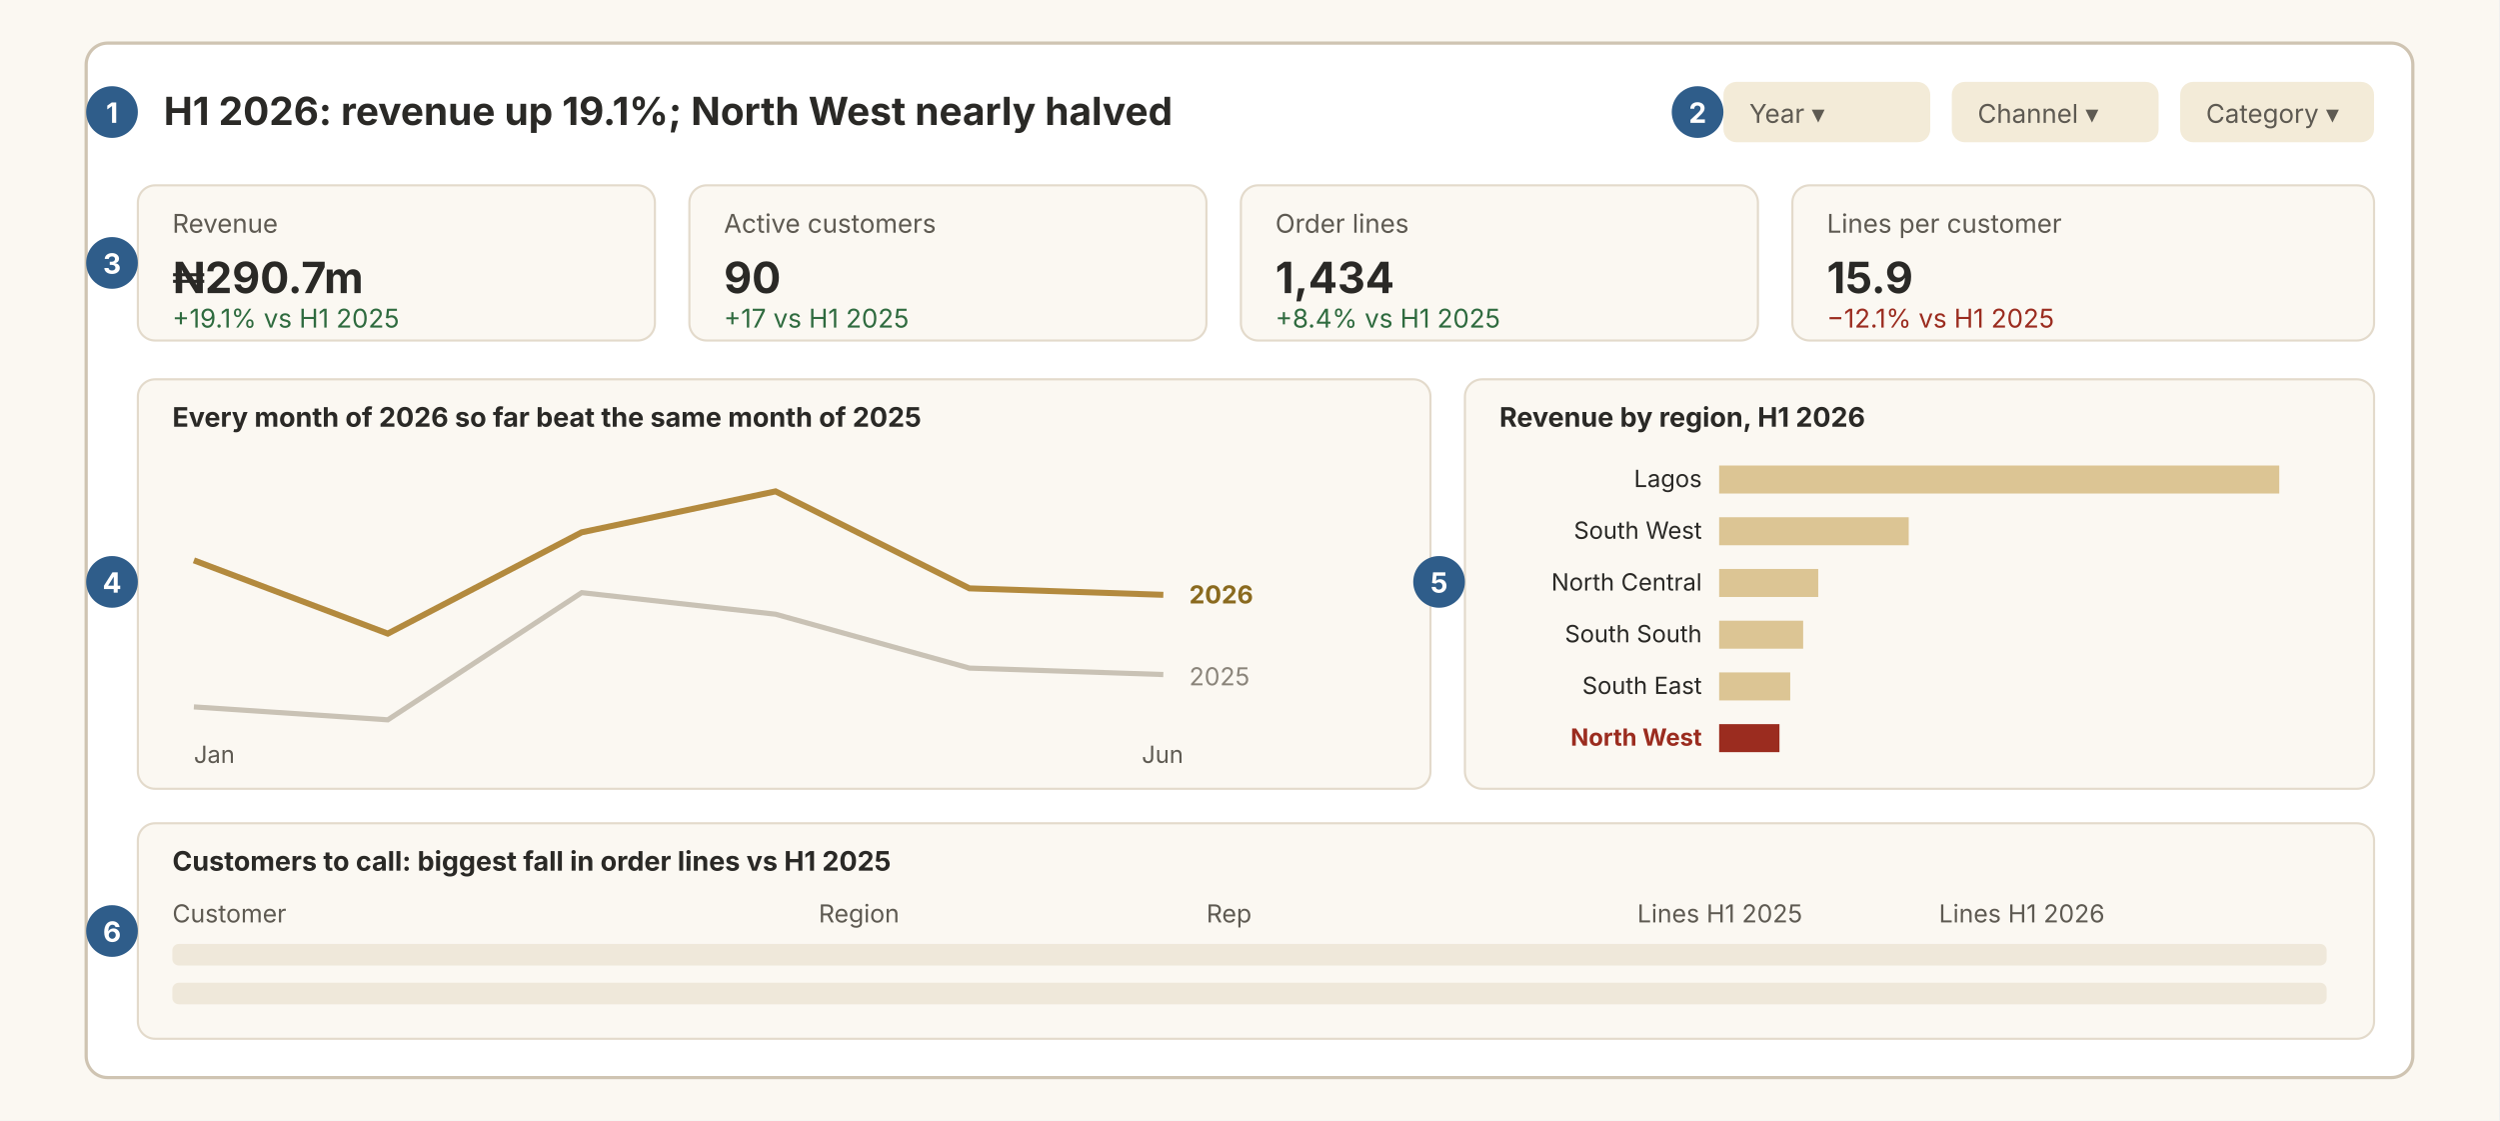
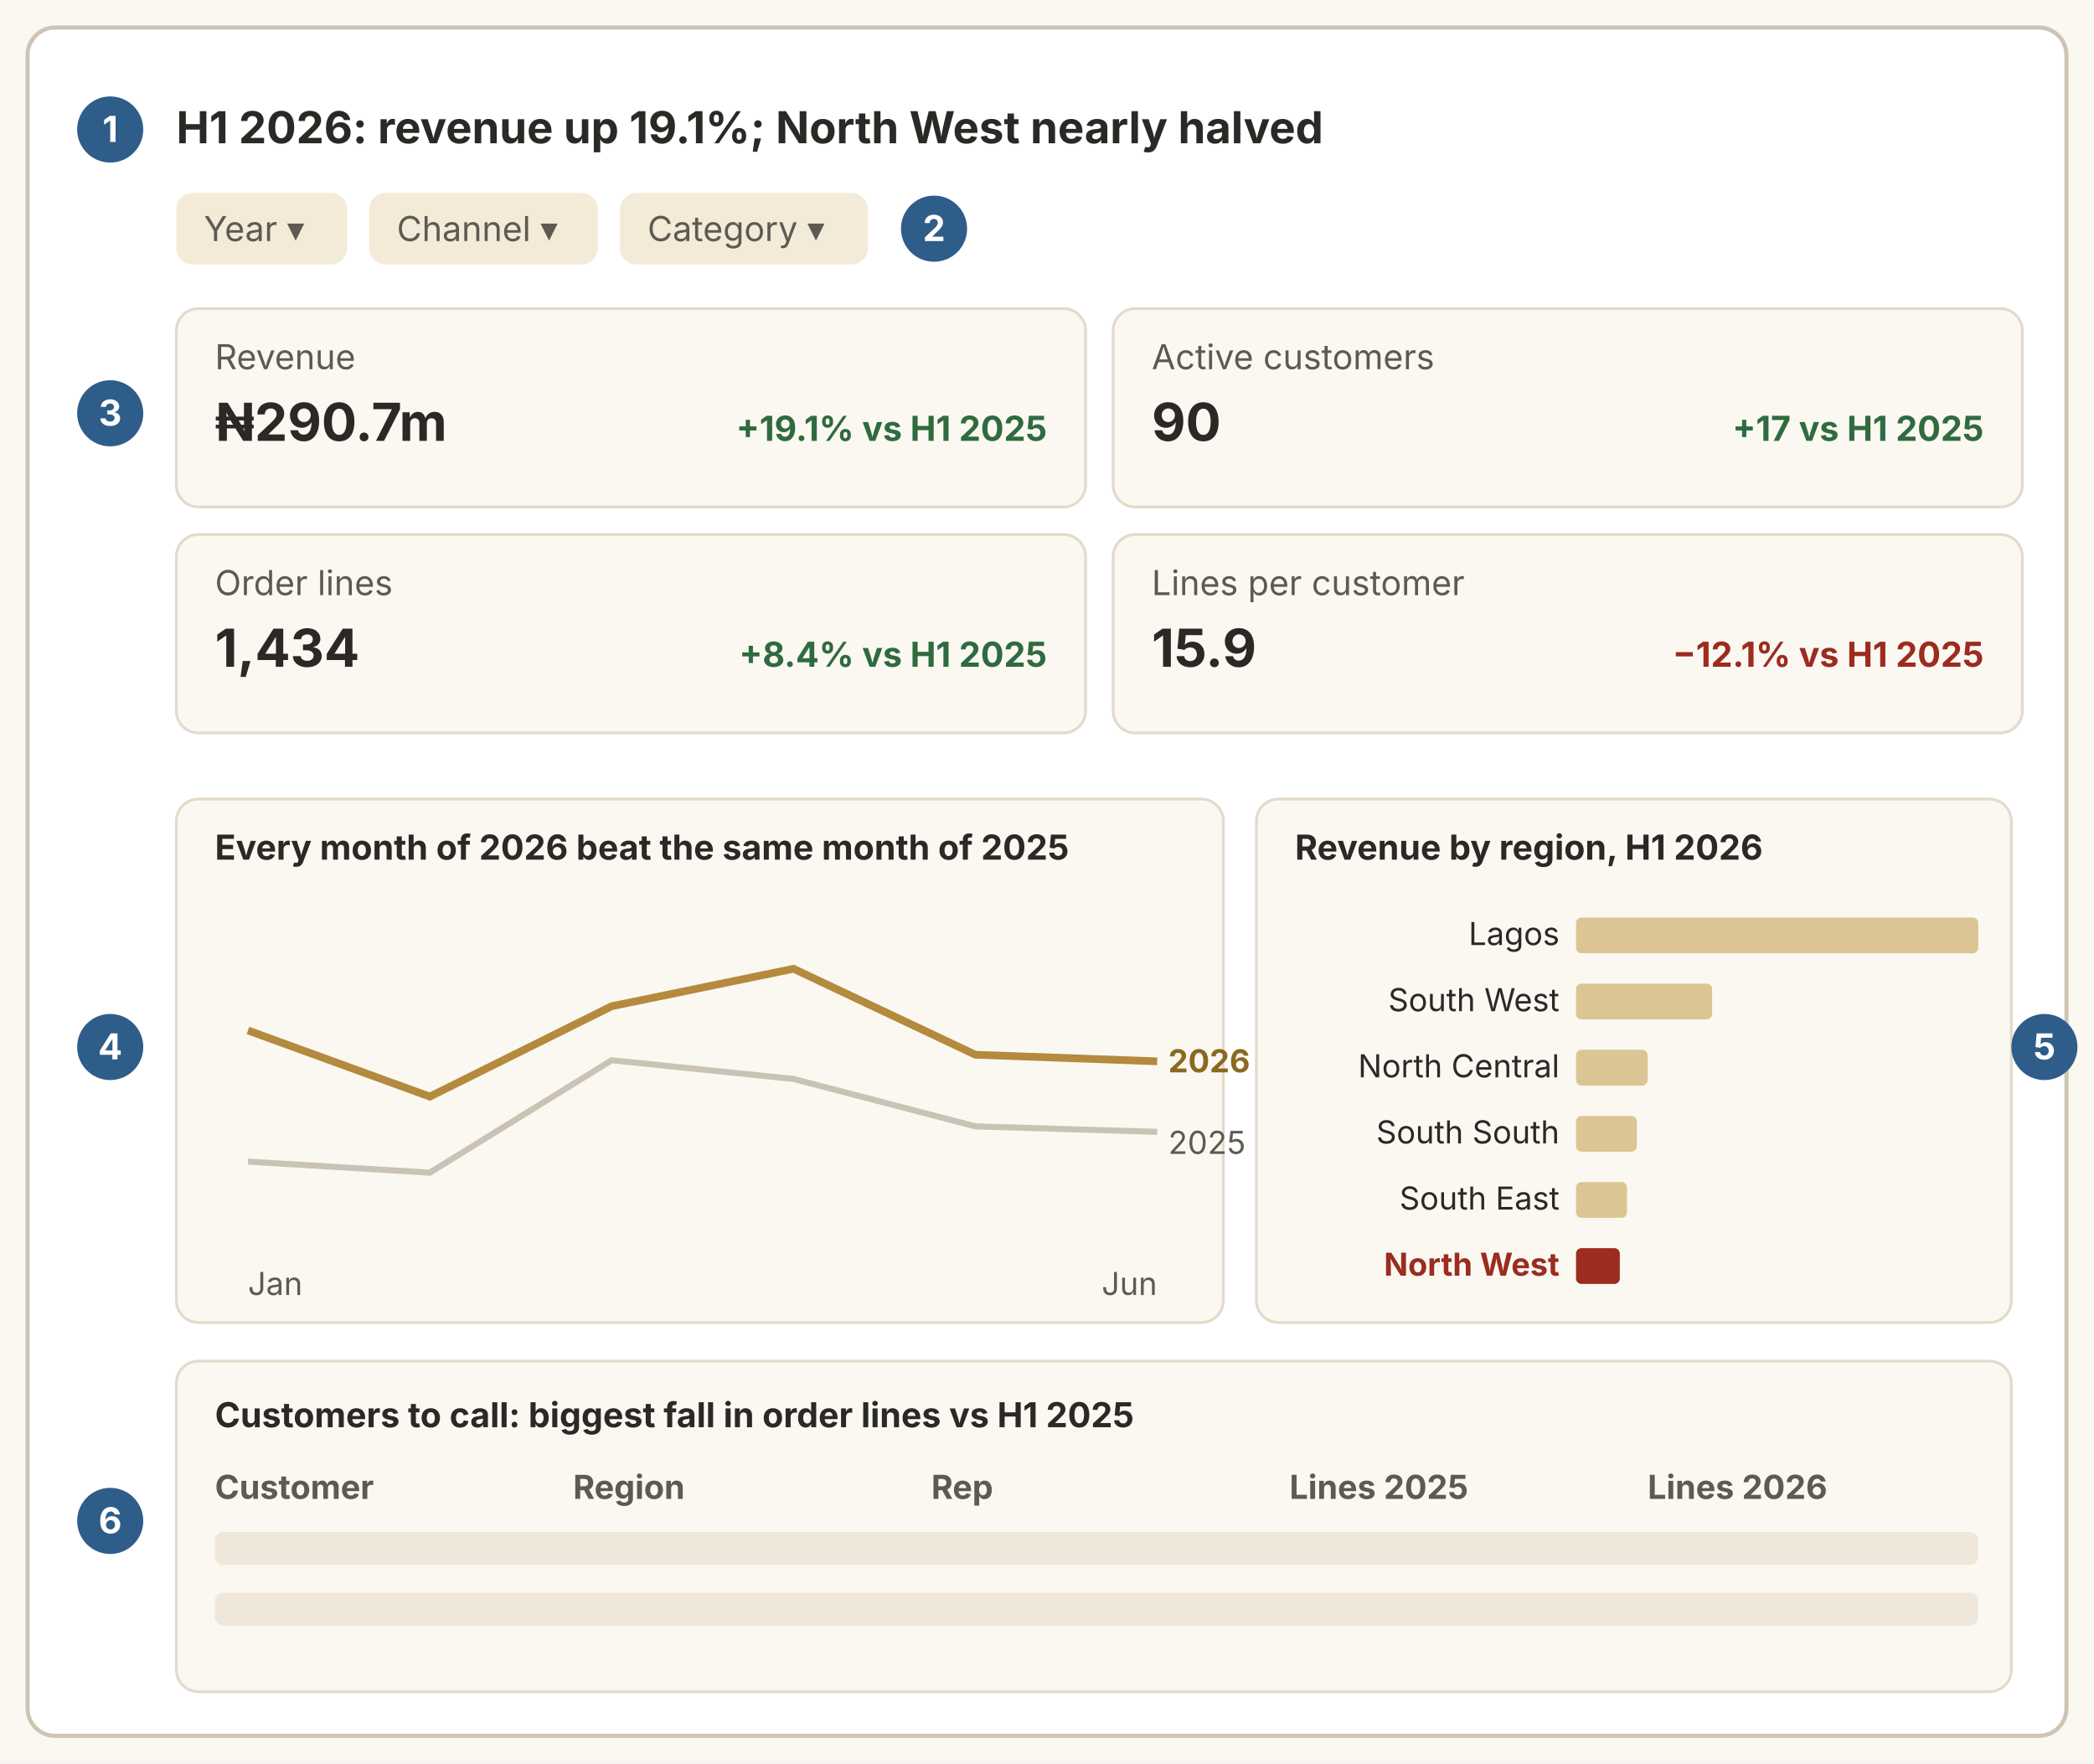
- <svg xmlns="http://www.w3.org/2000/svg" viewBox="0 0 1160 520" width="1160" height="520" role="img" aria-label="A wireframe of a well-laid-out report page, numbered in reading order. 1: a title stating the finding across the top left. 2: slicers together along the top right. 3: four KPI cards in a row, each with a comparison. 4: the main chart, a line of monthly revenue against last year, large on the left. 5: a sorted bar chart of revenue by region on the right, with North West highlighted. 6: an action table of customers whose orders fell most, across the bottom.">
-   <rect width="1160" height="520" fill="#FBF8F2" />
+ <svg xmlns="http://www.w3.org/2000/svg" viewBox="0 0 760 640" width="760" height="640" role="img" aria-label="A wireframe of a well-laid-out report page, numbered in reading order. 1: a title stating the finding. 2: slicers together at the top right. 3: four KPI cards, each with a comparison. 4: the main chart, monthly revenue against last year. 5: a sorted bar chart of revenue by region with North West highlighted. 6: an action table of customers whose orders fell most.">
+   <rect width="760" height="640" fill="#FBF8F2" />
  <g font-family="Inter, 'Segoe UI', Arial, sans-serif">
-     <rect x="40" y="20" width="1080" height="480" rx="10" fill="#FFFFFF" stroke="#CFC4B2" stroke-width="1.5" />
-     <g font-size="12" font-weight="700" fill="#FFFFFF">
-   </g>
-     <text x="76" y="58" font-size="18" font-weight="700" fill="#2A2926">H1 2026: revenue up 19.1%; North West nearly halved</text>
-     <rect x="800" y="38" width="96" height="28" rx="6" fill="#F3EBD8" />
-     <text x="812" y="57" font-size="12" fill="#5E5A52">Year ▾</text>
-     <rect x="906" y="38" width="96" height="28" rx="6" fill="#F3EBD8" />
-     <text x="918" y="57" font-size="12" fill="#5E5A52">Channel ▾</text>
-     <rect x="1012" y="38" width="90" height="28" rx="6" fill="#F3EBD8" />
-     <text x="1024" y="57" font-size="12" fill="#5E5A52">Category ▾</text>
-     <g font-size="12" fill="#5E5A52">
-       <rect x="64" y="86" width="240" height="72" rx="8" fill="#FBF8F2" stroke="#E3DACB" />
-       <text x="80" y="108">Revenue</text>
-       <text x="80" y="136" font-size="20" font-weight="700" fill="#2A2926">₦290.7m</text>
-       <text x="80" y="152" fill="#2F6B3F">+19.1% vs H1 2025</text>
-       <rect x="320" y="86" width="240" height="72" rx="8" fill="#FBF8F2" stroke="#E3DACB" />
-       <text x="336" y="108">Active customers</text>
-       <text x="336" y="136" font-size="20" font-weight="700" fill="#2A2926">90</text>
-       <text x="336" y="152" fill="#2F6B3F">+17 vs H1 2025</text>
-       <rect x="576" y="86" width="240" height="72" rx="8" fill="#FBF8F2" stroke="#E3DACB" />
-       <text x="592" y="108">Order lines</text>
-       <text x="592" y="136" font-size="20" font-weight="700" fill="#2A2926">1,434</text>
-       <text x="592" y="152" fill="#2F6B3F">+8.4% vs H1 2025</text>
-       <rect x="832" y="86" width="270" height="72" rx="8" fill="#FBF8F2" stroke="#E3DACB" />
-       <text x="848" y="108">Lines per customer</text>
-       <text x="848" y="136" font-size="20" font-weight="700" fill="#2A2926">15.9</text>
-       <text x="848" y="152" fill="#9B2C1F">−12.1% vs H1 2025</text>
-     </g>
-     <rect x="64" y="176" width="600" height="190" rx="8" fill="#FBF8F2" stroke="#E3DACB" />
-     <text x="80" y="198" font-size="12.5" font-weight="700" fill="#2A2926">Every month of 2026 so far beat the same month of 2025</text>
-     <polyline points="90,328 180,334 270,275 360,285 450,310 540,313" fill="none" stroke="#C9C2B5" stroke-width="2.4" />
-     <polyline points="90,260 180,294 270,247 360,228 450,273 540,276" fill="none" stroke="#B38A3E" stroke-width="2.8" />
-     <text x="552" y="280" font-size="11.5" fill="#8A6A1F" font-weight="700">2026</text>
-     <text x="552" y="318" font-size="11.5" fill="#8A847A">2025</text>
-     <text x="90" y="354" font-size="11" fill="#5E5A52">Jan</text>
-     <text x="530" y="354" font-size="11" fill="#5E5A52">Jun</text>
-     <rect x="680" y="176" width="422" height="190" rx="8" fill="#FBF8F2" stroke="#E3DACB" />
-     <text x="696" y="198" font-size="12.5" font-weight="700" fill="#2A2926">Revenue by region, H1 2026</text>
-     <g font-size="11" fill="#2A2926">
-       <text x="790" y="226" text-anchor="end">Lagos</text>
-       <rect x="798" y="216" width="260" height="13" fill="#DCC594" />
-       <text x="790" y="250" text-anchor="end">South West</text>
-       <rect x="798" y="240" width="88" height="13" fill="#DCC594" />
-       <text x="790" y="274" text-anchor="end">North Central</text>
-       <rect x="798" y="264" width="46" height="13" fill="#DCC594" />
-       <text x="790" y="298" text-anchor="end">South South</text>
-       <rect x="798" y="288" width="39" height="13" fill="#DCC594" />
-       <text x="790" y="322" text-anchor="end">South East</text>
-       <rect x="798" y="312" width="33" height="13" fill="#DCC594" />
-       <text x="790" y="346" text-anchor="end" font-weight="700" fill="#9B2C1F">North West</text>
-       <rect x="798" y="336" width="28" height="13" fill="#9B2C1F" />
-     </g>
-     <rect x="64" y="382" width="1038" height="100" rx="8" fill="#FBF8F2" stroke="#E3DACB" />
-     <text x="80" y="404" font-size="12.5" font-weight="700" fill="#2A2926">Customers to call: biggest fall in order lines vs H1 2025</text>
-     <g font-size="11.5" fill="#5E5A52">
-       <text x="80" y="428">Customer</text>
-       <text x="380" y="428">Region</text>
-       <text x="560" y="428">Rep</text>
-       <text x="760" y="428">Lines H1 2025</text>
-       <text x="900" y="428">Lines H1 2026</text>
-     </g>
-     <rect x="80" y="438" width="1000" height="10" rx="3" fill="#EFE8DA" />
-     <rect x="80" y="456" width="1000" height="10" rx="3" fill="#EFE8DA" />
-     <g font-size="13" font-weight="700" fill="#FFFFFF" text-anchor="middle">
-       <circle cx="52" cy="52" r="12" fill="#2F5D8A" />
-       <text x="52" y="57">1</text>
-       <circle cx="788" cy="52" r="12" fill="#2F5D8A" />
-       <text x="788" y="57">2</text>
-       <circle cx="52" cy="122" r="12" fill="#2F5D8A" />
-       <text x="52" y="127">3</text>
-       <circle cx="52" cy="270" r="12" fill="#2F5D8A" />
-       <text x="52" y="275">4</text>
-       <circle cx="668" cy="270" r="12" fill="#2F5D8A" />
-       <text x="668" y="275">5</text>
-       <circle cx="52" cy="432" r="12" fill="#2F5D8A" />
-       <text x="52" y="437">6</text>
-     </g>
+     <rect x="10.0" y="10.0" width="740.0" height="620.0" rx="10" fill="#FFFFFF" stroke="#CFC4B2" stroke-width="1.5" />
+     <text xml:space="preserve" x="64.0" y="52.0" font-size="16" fill="#2A2926" font-weight="700" text-anchor="start">H1 2026: revenue up 19.1%; North West nearly halved</text>
+     <circle cx="40.0" cy="47.0" r="12" fill="#2F5D8A" />
+     <text xml:space="preserve" x="40.0" y="51.5" font-size="13" fill="#FFFFFF" font-weight="700" text-anchor="middle">1</text>
+     <rect x="64.0" y="70.0" width="62.0" height="26.0" rx="6" fill="#F3EBD8" />
+     <text xml:space="preserve" x="74.0" y="87.5" font-size="12.5" fill="#5E5A52" font-weight="400" text-anchor="start">Year ▾</text>
+     <rect x="134.0" y="70.0" width="83.0" height="26.0" rx="6" fill="#F3EBD8" />
+     <text xml:space="preserve" x="144.0" y="87.5" font-size="12.5" fill="#5E5A52" font-weight="400" text-anchor="start">Channel ▾</text>
+     <rect x="225.0" y="70.0" width="90.0" height="26.0" rx="6" fill="#F3EBD8" />
+     <text xml:space="preserve" x="235.0" y="87.5" font-size="12.5" fill="#5E5A52" font-weight="400" text-anchor="start">Category ▾</text>
+     <circle cx="339.0" cy="83.0" r="12" fill="#2F5D8A" />
+     <text xml:space="preserve" x="339.0" y="87.5" font-size="13" fill="#FFFFFF" font-weight="700" text-anchor="middle">2</text>
+     <rect x="64.0" y="112.0" width="330.0" height="72.0" rx="8" fill="#FBF8F2" stroke="#E3DACB" stroke-width="1" />
+     <text xml:space="preserve" x="78.0" y="134.0" font-size="12.5" fill="#5E5A52" font-weight="400" text-anchor="start">Revenue</text>
+     <text xml:space="preserve" x="78.0" y="160.0" font-size="19" fill="#2A2926" font-weight="700" text-anchor="start">₦290.7m</text>
+     <text xml:space="preserve" x="380.0" y="160.0" font-size="12.5" fill="#2F6B3F" font-weight="700" text-anchor="end">+19.1% vs H1 2025</text>
+     <rect x="404.0" y="112.0" width="330.0" height="72.0" rx="8" fill="#FBF8F2" stroke="#E3DACB" stroke-width="1" />
+     <text xml:space="preserve" x="418.0" y="134.0" font-size="12.5" fill="#5E5A52" font-weight="400" text-anchor="start">Active customers</text>
+     <text xml:space="preserve" x="418.0" y="160.0" font-size="19" fill="#2A2926" font-weight="700" text-anchor="start">90</text>
+     <text xml:space="preserve" x="720.0" y="160.0" font-size="12.5" fill="#2F6B3F" font-weight="700" text-anchor="end">+17 vs H1 2025</text>
+     <rect x="64.0" y="194.0" width="330.0" height="72.0" rx="8" fill="#FBF8F2" stroke="#E3DACB" stroke-width="1" />
+     <text xml:space="preserve" x="78.0" y="216.0" font-size="12.5" fill="#5E5A52" font-weight="400" text-anchor="start">Order lines</text>
+     <text xml:space="preserve" x="78.0" y="242.0" font-size="19" fill="#2A2926" font-weight="700" text-anchor="start">1,434</text>
+     <text xml:space="preserve" x="380.0" y="242.0" font-size="12.5" fill="#2F6B3F" font-weight="700" text-anchor="end">+8.4% vs H1 2025</text>
+     <rect x="404.0" y="194.0" width="330.0" height="72.0" rx="8" fill="#FBF8F2" stroke="#E3DACB" stroke-width="1" />
+     <text xml:space="preserve" x="418.0" y="216.0" font-size="12.5" fill="#5E5A52" font-weight="400" text-anchor="start">Lines per customer</text>
+     <text xml:space="preserve" x="418.0" y="242.0" font-size="19" fill="#2A2926" font-weight="700" text-anchor="start">15.9</text>
+     <text xml:space="preserve" x="720.0" y="242.0" font-size="12.5" fill="#9B2C1F" font-weight="700" text-anchor="end">−12.1% vs H1 2025</text>
+     <circle cx="40.0" cy="150.0" r="12" fill="#2F5D8A" />
+     <text xml:space="preserve" x="40.0" y="154.5" font-size="13" fill="#FFFFFF" font-weight="700" text-anchor="middle">3</text>
+     <rect x="64.0" y="290.0" width="380.0" height="190.0" rx="8" fill="#FBF8F2" stroke="#E3DACB" stroke-width="1" />
+     <text xml:space="preserve" x="78.0" y="312.0" font-size="12.5" fill="#2A2926" font-weight="700" text-anchor="start">Every month of 2026 beat the same month of 2025</text>
+     <path d="M90.0,421.6 L156.0,425.6 L222.0,384.8 L288.0,391.6 L354.0,408.8 L420.0,410.8" fill="none" stroke="#C9C2B5" stroke-width="2.2" />
+     <path d="M90.0,374.0 L156.0,398.0 L222.0,365.2 L288.0,351.6 L354.0,382.8 L420.0,385.2" fill="none" stroke="#B38A3E" stroke-width="2.8" />
+     <text xml:space="preserve" x="424.0" y="389.2" font-size="11.5" fill="#8A6A1F" font-weight="700" text-anchor="start">2026</text>
+     <text xml:space="preserve" x="424.0" y="418.8" font-size="11.5" fill="#5E5A52" font-weight="400" text-anchor="start">2025</text>
+     <text xml:space="preserve" x="90.0" y="470.0" font-size="11.5" fill="#5E5A52" font-weight="400" text-anchor="start">Jan</text>
+     <text xml:space="preserve" x="420.0" y="470.0" font-size="11.5" fill="#5E5A52" font-weight="400" text-anchor="end">Jun</text>
+     <circle cx="40.0" cy="380.0" r="12" fill="#2F5D8A" />
+     <text xml:space="preserve" x="40.0" y="384.5" font-size="13" fill="#FFFFFF" font-weight="700" text-anchor="middle">4</text>
+     <rect x="456.0" y="290.0" width="274.0" height="190.0" rx="8" fill="#FBF8F2" stroke="#E3DACB" stroke-width="1" />
+     <text xml:space="preserve" x="470.0" y="312.0" font-size="12.5" fill="#2A2926" font-weight="700" text-anchor="start">Revenue by region, H1 2026</text>
+     <text xml:space="preserve" x="566.0" y="343.0" font-size="11.5" fill="#2A2926" font-weight="400" text-anchor="end">Lagos</text>
+     <rect x="572.0" y="333.0" width="146.0" height="13.0" rx="2" fill="#DCC594" />
+     <text xml:space="preserve" x="566.0" y="367.0" font-size="11.5" fill="#2A2926" font-weight="400" text-anchor="end">South West</text>
+     <rect x="572.0" y="357.0" width="49.4" height="13.0" rx="2" fill="#DCC594" />
+     <text xml:space="preserve" x="566.0" y="391.0" font-size="11.5" fill="#2A2926" font-weight="400" text-anchor="end">North Central</text>
+     <rect x="572.0" y="381.0" width="26.0" height="13.0" rx="2" fill="#DCC594" />
+     <text xml:space="preserve" x="566.0" y="415.0" font-size="11.5" fill="#2A2926" font-weight="400" text-anchor="end">South South</text>
+     <rect x="572.0" y="405.0" width="22.1" height="13.0" rx="2" fill="#DCC594" />
+     <text xml:space="preserve" x="566.0" y="439.0" font-size="11.5" fill="#2A2926" font-weight="400" text-anchor="end">South East</text>
+     <rect x="572.0" y="429.0" width="18.5" height="13.0" rx="2" fill="#DCC594" />
+     <text xml:space="preserve" x="566.0" y="463.0" font-size="11.5" fill="#9B2C1F" font-weight="700" text-anchor="end">North West</text>
+     <rect x="572.0" y="453.0" width="15.9" height="13.0" rx="2" fill="#9B2C1F" />
+     <circle cx="742.0" cy="380.0" r="12" fill="#2F5D8A" />
+     <text xml:space="preserve" x="742.0" y="384.5" font-size="13" fill="#FFFFFF" font-weight="700" text-anchor="middle">5</text>
+     <rect x="64.0" y="494.0" width="666.0" height="120.0" rx="8" fill="#FBF8F2" stroke="#E3DACB" stroke-width="1" />
+     <text xml:space="preserve" x="78.0" y="518.0" font-size="12.5" fill="#2A2926" font-weight="700" text-anchor="start">Customers to call: biggest fall in order lines vs H1 2025</text>
+     <text xml:space="preserve" x="78.0" y="544.0" font-size="12" fill="#5E5A52" font-weight="700" text-anchor="start">Customer</text>
+     <text xml:space="preserve" x="208.0" y="544.0" font-size="12" fill="#5E5A52" font-weight="700" text-anchor="start">Region</text>
+     <text xml:space="preserve" x="338.0" y="544.0" font-size="12" fill="#5E5A52" font-weight="700" text-anchor="start">Rep</text>
+     <text xml:space="preserve" x="468.0" y="544.0" font-size="12" fill="#5E5A52" font-weight="700" text-anchor="start">Lines 2025</text>
+     <text xml:space="preserve" x="598.0" y="544.0" font-size="12" fill="#5E5A52" font-weight="700" text-anchor="start">Lines 2026</text>
+     <rect x="78.0" y="556.0" width="640.0" height="12.0" rx="3" fill="#EFE8DA" />
+     <rect x="78.0" y="578.0" width="640.0" height="12.0" rx="3" fill="#EFE8DA" />
+     <circle cx="40.0" cy="552.0" r="12" fill="#2F5D8A" />
+     <text xml:space="preserve" x="40.0" y="556.5" font-size="13" fill="#FFFFFF" font-weight="700" text-anchor="middle">6</text>
  </g>
</svg>
